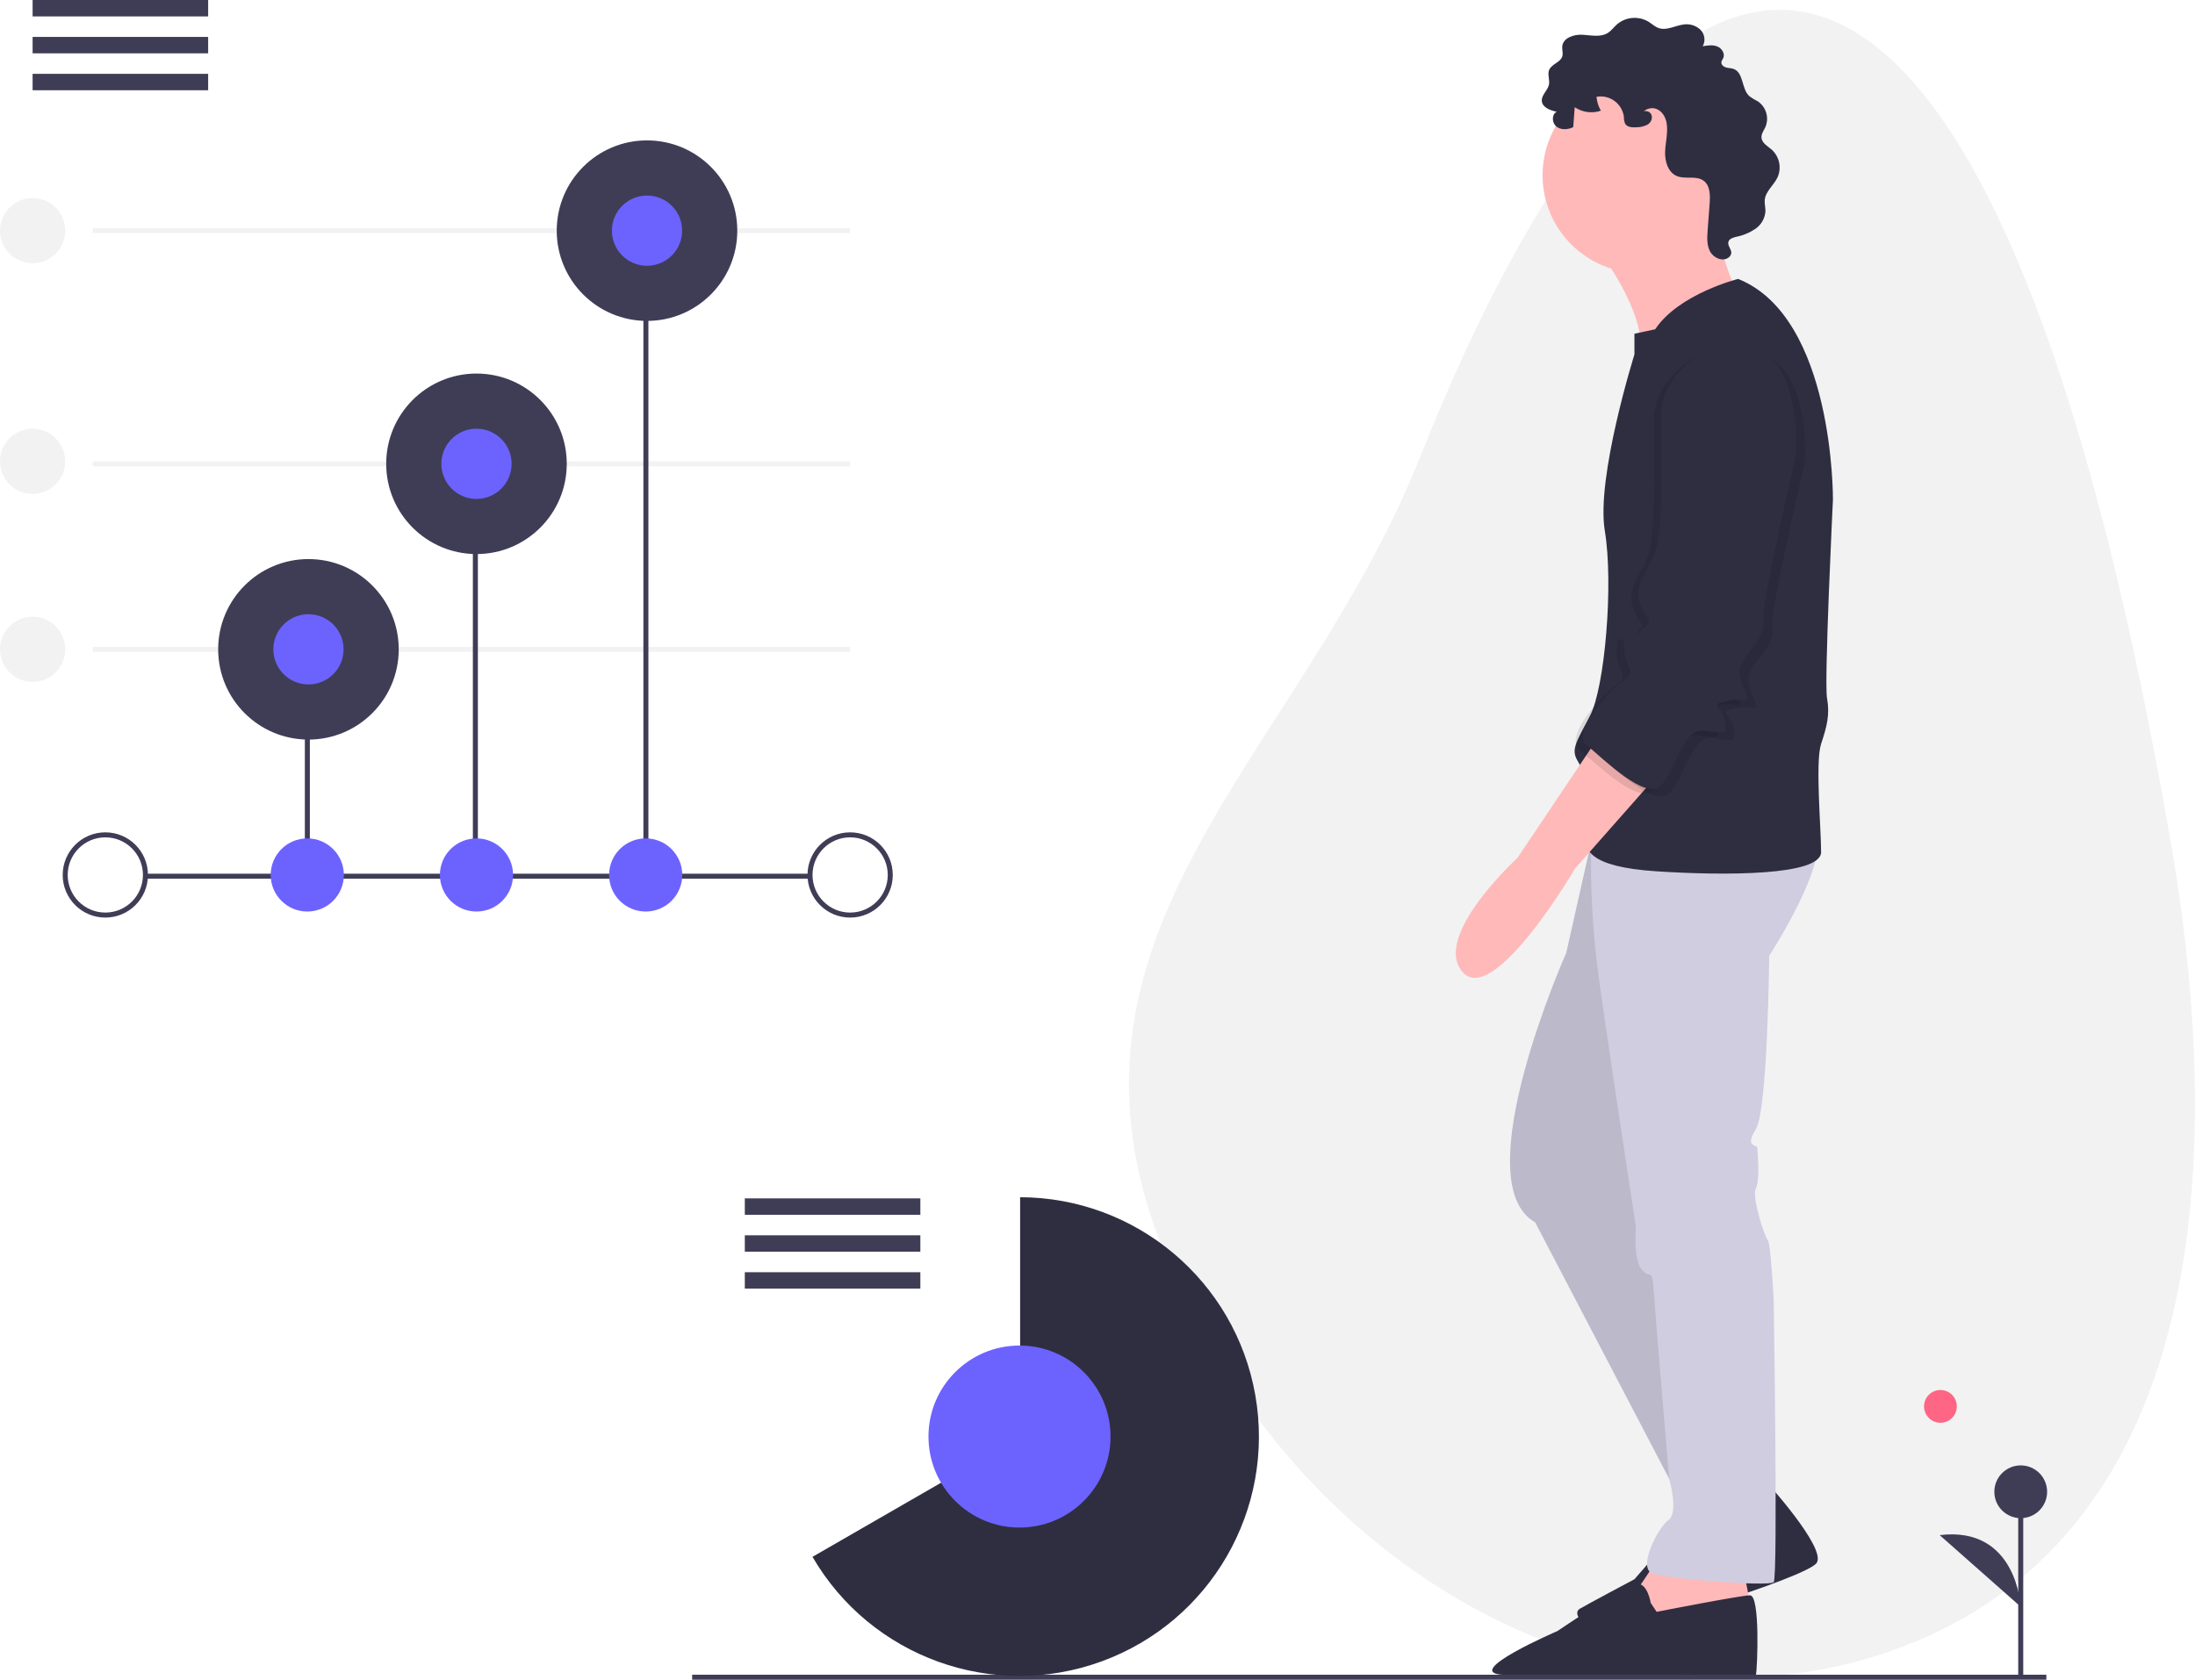
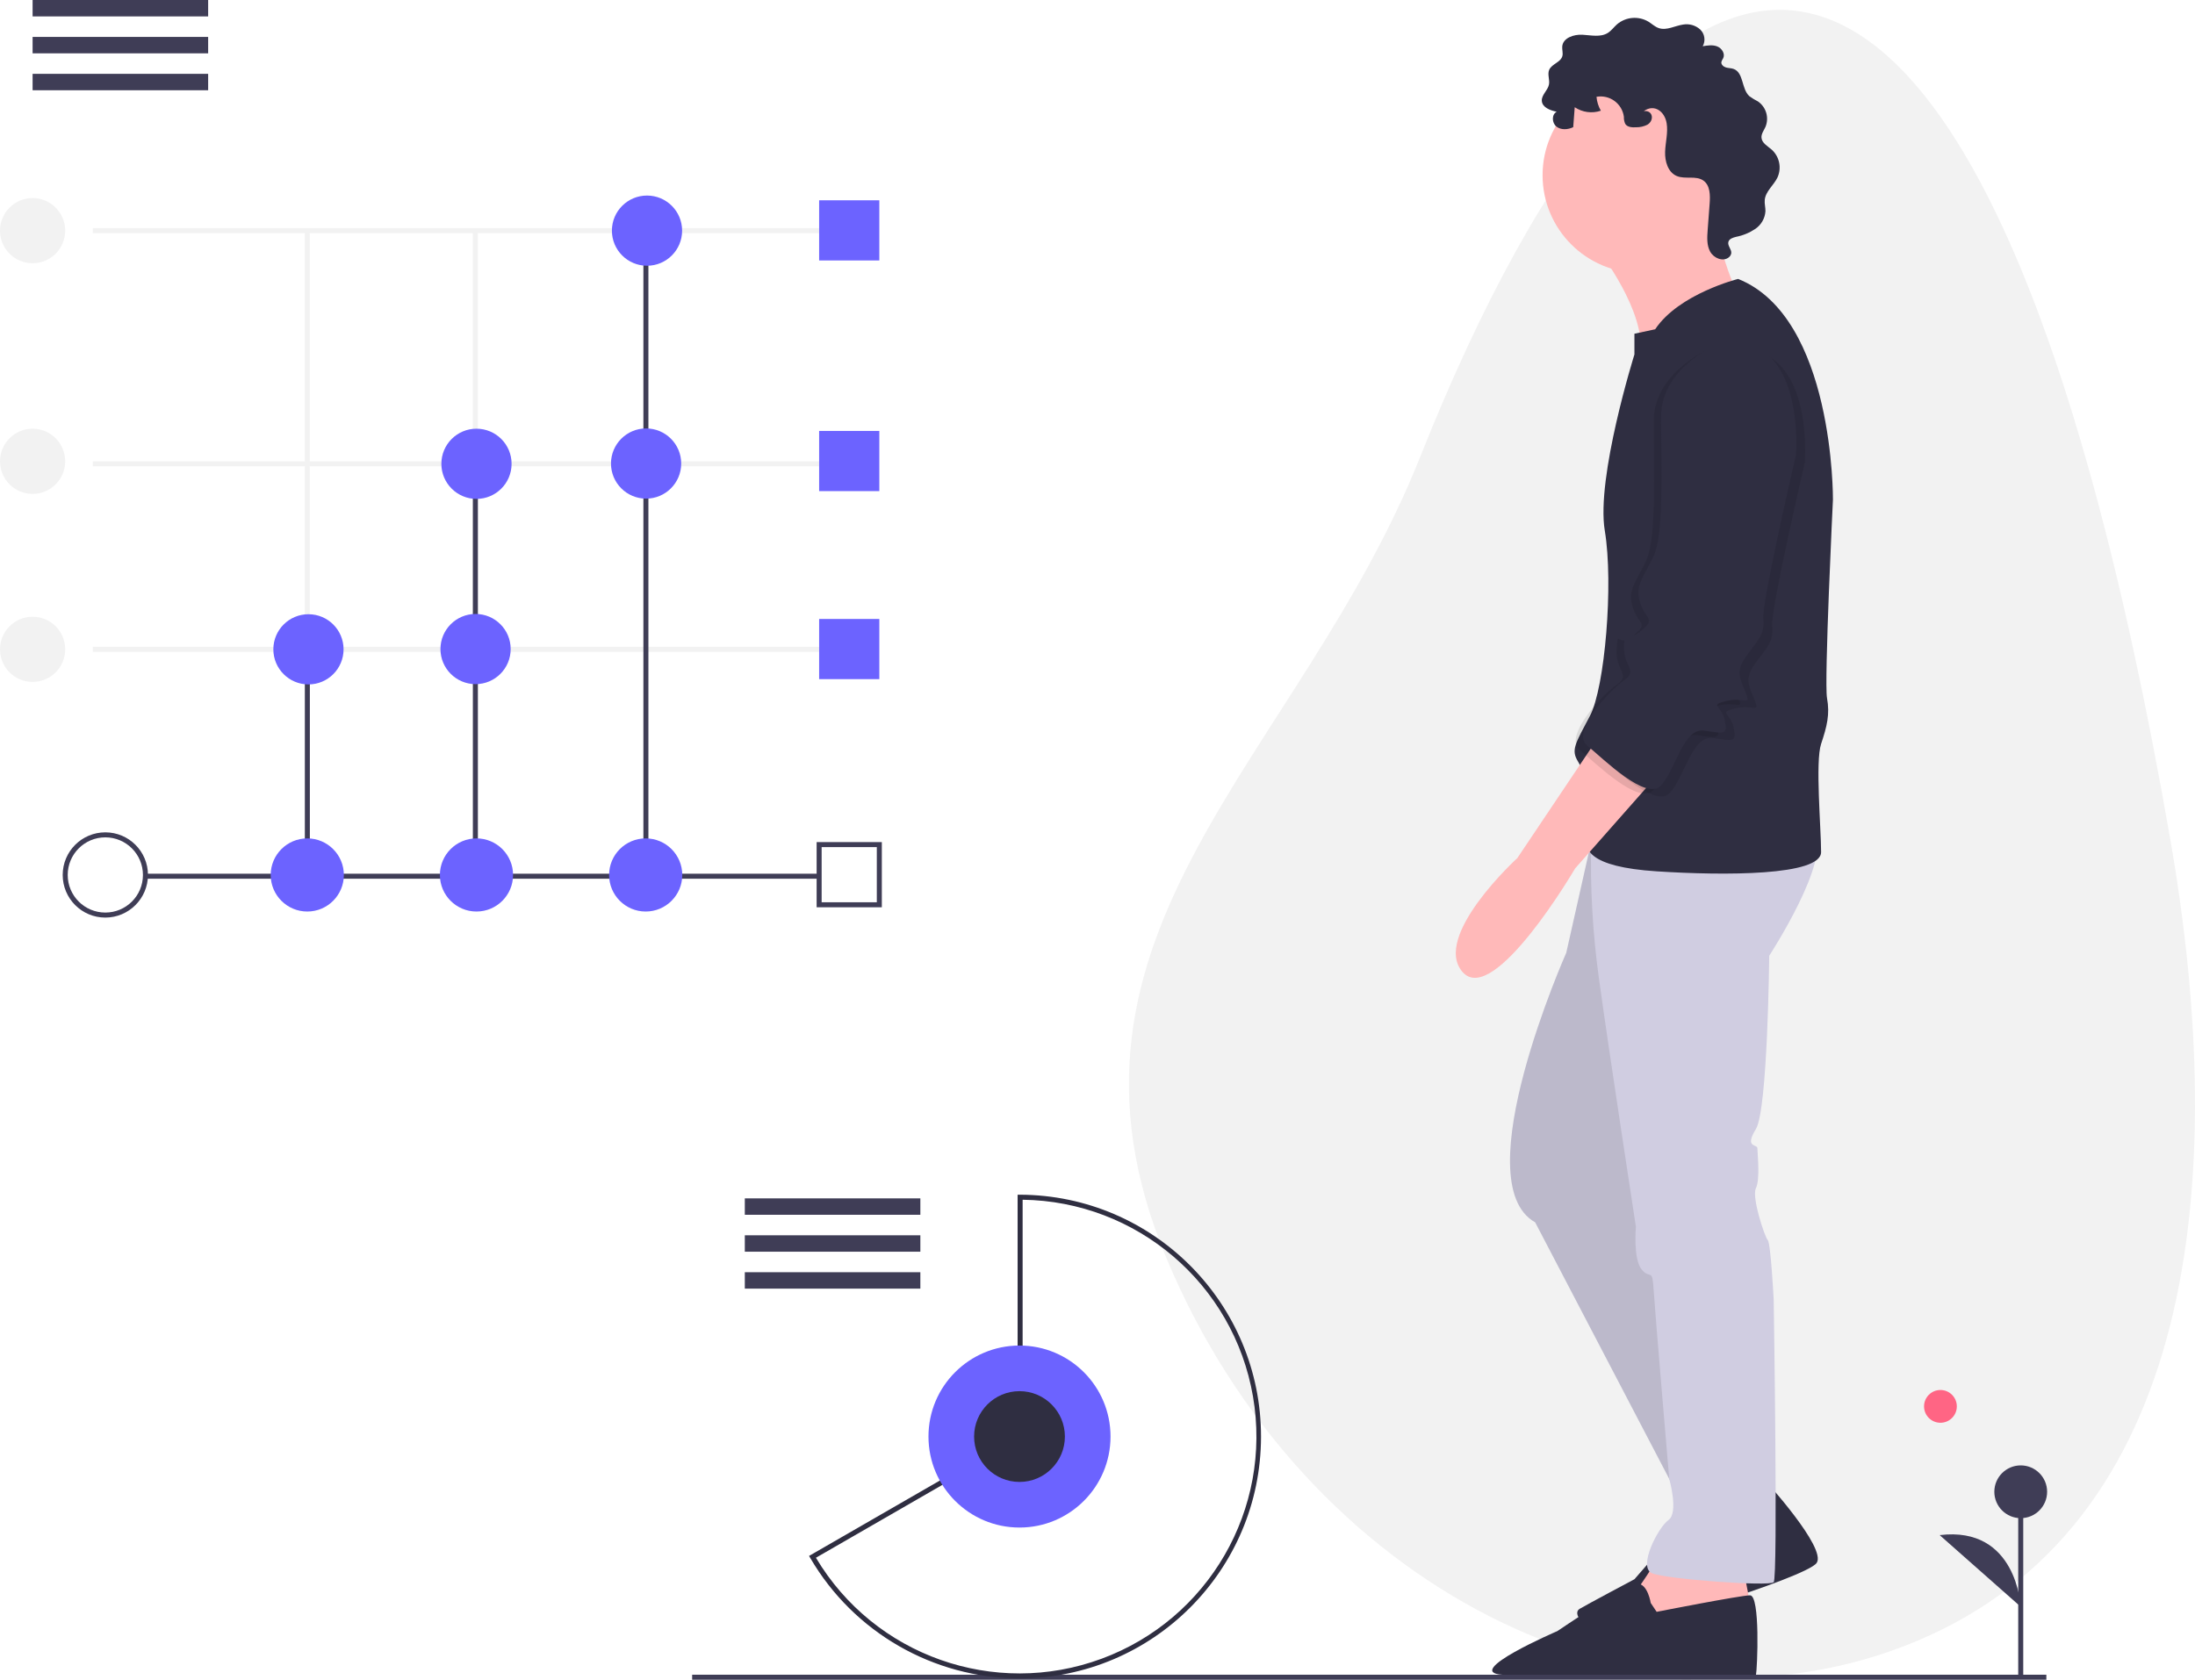
- <svg xmlns="http://www.w3.org/2000/svg" id="b5da43ee-4db6-4572-93dd-5b4f02b5d8d8" data-name="Layer 1" width="875.274" height="670" viewBox="0 0 875.274 670">
+ <svg xmlns="http://www.w3.org/2000/svg" id="b2116cd0-2da1-48af-94b5-a822b49d01d7" data-name="Layer 1" width="875.274" height="670" viewBox="0 0 875.274 670">
+   <rect x="121.53" y="92" width="2" height="166.89" fill="#f2f2f2" />
+   <rect x="188.53" y="92" width="2" height="166.89" fill="#f2f2f2" />
+   <path d="M848,138" transform="translate(-162.363 -115.1097)" fill="#3f3d56" />
  <path d="M1027.74,449.659c24.034,138.018,9.383,273.758-101.108,320.04S682.267,747.732,627.616,617.261,680.851,417.544,728.724,297.221C825.938,52.88,953.104,21.046,1027.74,449.659Z" transform="translate(-162.363 -115.1097)" fill="#f2f2f2" />
  <circle cx="773.764" cy="560.97" r="6.535" fill="#ff6584" />
-   <line x1="805.782" y1="669.443" x2="805.782" y2="595.031" fill="#3f3d56" stroke="#3f3d56" stroke-miterlimit="10" stroke-width="2" />
+   <line x1="805.782" y1="669.443" x2="805.782" y2="595.031" fill="#3f3d56" />
+   <rect x="804.783" y="595.032" width="2" height="74.411" fill="#3f3d56" />
  <circle cx="805.782" cy="595.031" r="10.523" fill="#3f3d56" />
  <path d="M968.145,756.002s-1.503-32.332-32.32-28.574" transform="translate(-162.363 -115.1097)" fill="#3f3d56" />
-   <line x1="37" y1="92" x2="339" y2="92" fill="none" stroke="#f2f2f2" stroke-miterlimit="10" stroke-width="2" />
-   <line x1="37" y1="185" x2="339" y2="185" fill="none" stroke="#f2f2f2" stroke-miterlimit="10" stroke-width="2" />
-   <line x1="37" y1="259" x2="339" y2="259" fill="none" stroke="#f2f2f2" stroke-miterlimit="10" stroke-width="2" />
-   <line x1="57.5" y1="349.5" x2="322.5" y2="349.5" fill="none" stroke="#3f3d56" stroke-miterlimit="10" stroke-width="2" />
-   <circle cx="42" cy="349" r="16" fill="none" stroke="#3f3d56" stroke-miterlimit="10" stroke-width="2" />
-   <line x1="122.559" y1="349" x2="122.559" y2="259" fill="none" stroke="#3f3d56" stroke-miterlimit="10" stroke-width="2" />
-   <line x1="189.559" y1="349" x2="189.559" y2="185" fill="none" stroke="#3f3d56" stroke-miterlimit="10" stroke-width="2" />
-   <line x1="257.559" y1="349" x2="257.559" y2="92" fill="none" stroke="#3f3d56" stroke-miterlimit="10" stroke-width="2" />
+   <rect x="37" y="91" width="302" height="2" fill="#f2f2f2" />
+   <rect x="37" y="184" width="302" height="2" fill="#f2f2f2" />
+   <rect x="37" y="258" width="302" height="2" fill="#f2f2f2" />
+   <rect x="57.5" y="348.5" width="269" height="2" fill="#3f3d56" />
+   <path d="M204.363,481.109a17,17,0,1,1,17-17A17.019,17.019,0,0,1,204.363,481.109Zm0-32a15,15,0,1,0,15,15A15.017,15.017,0,0,0,204.363,449.109Z" transform="translate(-162.363 -115.1097)" fill="#3f3d56" />
+   <rect x="121.559" y="259" width="2" height="90" fill="#3f3d56" />
+   <rect x="188.559" y="185" width="2" height="164" fill="#3f3d56" />
+   <rect x="256.559" y="92" width="2" height="257" fill="#3f3d56" />
  <circle cx="122.529" cy="349" r="14.588" fill="#6c63ff" />
  <circle cx="190" cy="349" r="14.588" fill="#6c63ff" />
  <circle cx="257.471" cy="349" r="14.588" fill="#6c63ff" />
-   <circle cx="339" cy="349" r="16" fill="none" stroke="#3f3d56" stroke-miterlimit="10" stroke-width="2" />
-   <circle cx="123" cy="259" r="36" fill="#3f3d56" />
-   <circle cx="190" cy="185" r="36" fill="#3f3d56" />
-   <circle cx="258" cy="92" r="36" fill="#3f3d56" />
  <circle cx="258" cy="92" r="14" fill="#6c63ff" />
+   <circle cx="257.637" cy="184.89" r="14" fill="#6c63ff" />
  <circle cx="190" cy="185" r="14" fill="#6c63ff" />
+   <circle cx="189.637" cy="258.89" r="14" fill="#6c63ff" />
  <circle cx="123" cy="259" r="14" fill="#6c63ff" />
  <circle cx="13" cy="92" r="13" fill="#f2f2f2" />
  <circle cx="13" cy="184" r="13" fill="#f2f2f2" />
  <circle cx="13" cy="259" r="13" fill="#f2f2f2" />
  <rect x="13" width="70" height="6.545" fill="#3f3d56" />
  <rect x="13" y="14.727" width="70" height="6.545" fill="#3f3d56" />
  <rect x="13" y="29.455" width="70" height="6.545" fill="#3f3d56" />
  <path d="M799.926,215.141s18.904,24.22,16.541,41.352S855.455,232.863,855.455,232.863s-14.178-29.537-6.498-43.714S799.926,215.141,799.926,215.141Z" transform="translate(-162.363 -115.1097)" fill="#ffb9b9" />
  <path d="M866.088,705.452s24.811,27.174,20.676,33.081-76.796,28.355-85.066,27.174-12.405-7.089-9.452-8.861S814.103,745.031,814.103,745.031l15.95-18.313s11.815-6.498,11.815-10.043S866.088,705.452,866.088,705.452Z" transform="translate(-162.363 -115.1097)" fill="#2f2e41" />
  <path d="M824.146,735.579s-9.452,15.359-11.224,15.95,8.861,21.857,8.861,21.857l24.811-7.68,13.587-11.224-2.954-15.359Z" transform="translate(-162.363 -115.1097)" fill="#ffb9b9" />
  <path d="M798.744,442.574l-11.815,52.576s-40.761,91.564-12.405,107.514l62.027,118.738,33.081-14.768-55.529-121.692L839.505,444.937Z" transform="translate(-162.363 -115.1097)" fill="#d0cde1" />
  <path d="M798.744,442.574l-11.815,52.576s-40.761,91.564-12.405,107.514l62.027,118.738,33.081-14.768-55.529-121.692L839.505,444.937Z" transform="translate(-162.363 -115.1097)" opacity="0.1" />
  <path d="M802.879,450.844h-5.994a333.981,333.981,0,0,0,3.04,54.348c4.135,30.128,14.768,99.244,14.768,99.244s-1.181,12.996,2.363,17.131,4.135-1.181,4.726,8.27,6.203,75.167,6.203,75.167,3.84,13.443-.295,16.397-12.405,18.904-6.498,21.267,46.668,5.317,48.44,3.544,0-112.831,0-112.831-1.181-22.448-2.363-23.629-6.498-17.131-4.726-20.676.591-14.178.591-15.95-5.317,0-.591-7.68,5.317-69.116,5.317-69.116,25.402-38.989,17.722-49.031Z" transform="translate(-162.363 -115.1097)" fill="#d0cde1" />
  <circle cx="654.103" cy="69.903" r="38.989" fill="#ffb9b9" />
  <path d="M855.455,226.365s-23.629,5.907-33.081,20.085l-8.27,1.772v8.27s-15.359,49.031-11.815,70.298,0,62.618-5.907,73.842-7.68,13.587-4.726,18.313,7.089,20.676,4.135,27.765,0,14.178,27.174,15.95,65.572,1.772,65.572-7.68-2.363-36.035,0-43.124,3.544-11.815,2.363-18.313,2.363-79.159,2.363-79.159S893.853,241.724,855.455,226.365Z" transform="translate(-162.363 -115.1097)" fill="#2f2e41" />
  <path d="M799.926,408.902l-32.49,48.44s-34.263,31.309-21.857,45.487S790.474,461.478,790.474,461.478l35.444-40.17Z" transform="translate(-162.363 -115.1097)" fill="#ffb9b9" />
  <path d="M820.602,754.483s-1.181-7.68-5.317-7.68-31.9,18.904-31.9,18.904-38.115,16.397-22.022,17.403c16,1,100.59,3.273,101.181.319s1.772-32.081-2.363-31.99-37.216,6.589-37.216,6.589Z" transform="translate(-162.363 -115.1097)" fill="#2f2e41" />
  <path d="M819.24,164.871a9.779,9.779,0,0,1-4.456,1.007c-1.593.091-3.496-.008-4.343-1.36a6.221,6.221,0,0,1-.542-2.837,9.346,9.346,0,0,0-10.922-7.96,13.445,13.445,0,0,0,1.741,5.543,11.855,11.855,0,0,1-10.422-1.387l-.6,7.957c-2.119,1.013-4.834,1.224-6.682-.226s-1.996-4.851.094-5.923c-2.582-.538-5.74-1.695-5.93-4.326-.173-2.4,2.375-4.157,2.844-6.518.383-1.925-.673-4.018.074-5.833.981-2.385,4.544-2.997,5.258-5.474.364-1.262-.16-2.611-.035-3.919.327-3.423,4.63-4.844,8.063-4.649s7.18,1.106,10.096-.715c1.414-.883,2.402-2.297,3.644-3.408a10.823,10.823,0,0,1,12.568-1.093c1.381.859,2.585,2.048,4.125,2.57,3.151,1.068,6.438-.953,9.733-1.418a8.086,8.086,0,0,1,6.779,1.964,5.549,5.549,0,0,1,1.01,6.686c1.933-.326,3.981-.642,5.802.082s3.213,2.905,2.371,4.675a6.056,6.056,0,0,0-.735,1.501c-.171,1.03.82,1.91,1.822,2.205s2.088.24,3.068.599c4.049,1.482,3.078,7.955,6.265,10.86a25.416,25.416,0,0,0,3.455,2.113,8.406,8.406,0,0,1,2.964,10.156c-.639,1.415-1.709,2.765-1.58,4.311.181,2.17,2.505,3.358,4.137,4.799a9.625,9.625,0,0,1,2.24,11.05c-1.5,3.128-4.747,5.499-5.077,8.953-.143,1.501.308,3.0.282,4.507a9.287,9.287,0,0,1-3.992,7.012,20.765,20.765,0,0,1-7.663,3.189c-1.288.308-2.824.791-3.136,2.078-.37,1.526,1.333,2.914,1.157,4.474a2.595,2.595,0,0,1-1.042,1.686c-2.304,1.802-5.951.257-7.361-2.307s-1.229-5.671-1.011-8.588l.795-10.608c.247-3.301.224-7.22-2.467-9.148-2.975-2.131-7.307-.406-10.671-1.846-3.505-1.501-4.763-5.892-4.621-9.702s1.233-7.627.605-11.388c-.778-4.661-4.924-7.794-9.111-4.773C821.512,158.939,822.148,163.161,819.24,164.871Z" transform="translate(-162.363 -115.1097)" fill="#2f2e41" />
  <path d="M851.911,254.72s-23.629,9.452-23.629,29.537,1.181,46.668-2.954,55.529-7.68,11.815-5.317,18.904,6.498,5.907,0,11.224-5.907-3.544-6.498,5.317,5.907,10.043,0,14.178-21.267,20.676-14.768,25.992,23.629,22.448,29.537,15.95,8.861-23.039,17.131-21.857,9.452,1.772,8.27-4.135-6.498-5.907.591-7.68,10.043,2.363,7.68-3.544-4.135-8.27.591-14.768,7.089-8.27,6.498-14.768,12.996-64.981,12.996-64.981S886.173,249.994,851.911,254.72Z" transform="translate(-162.363 -115.1097)" opacity="0.1" />
  <path d="M845.412,253.538S821.783,262.99,821.783,283.075s1.181,46.668-2.954,55.529-7.68,11.815-5.317,18.904,6.498,5.907,0,11.224-5.907-3.544-6.498,5.317,5.907,10.043,0,14.178-21.267,20.676-14.768,25.992,23.629,22.448,29.537,15.95,8.861-23.039,17.131-21.857,9.452,1.772,8.27-4.135-6.498-5.907.591-7.68,10.043,2.363,7.68-3.544-4.135-8.27.591-14.768,7.089-8.27,6.498-14.768,12.996-64.981,12.996-64.981S879.675,248.813,845.412,253.538Z" transform="translate(-162.363 -115.1097)" opacity="0.1" />
  <path d="M848.366,251.766s-23.629,9.452-23.629,29.537,1.181,46.668-2.954,55.529-7.68,11.815-5.317,18.904,6.498,5.907,0,11.224-5.907-3.544-6.498,5.317,5.907,10.043,0,14.178-21.267,20.676-14.768,25.992,23.629,22.448,29.537,15.95,8.861-23.039,17.131-21.857,9.452,1.772,8.27-4.135-6.498-5.907.591-7.68,10.043,2.363,7.68-3.544-4.135-8.27.591-14.768,7.089-8.27,6.498-14.768,12.996-64.981,12.996-64.981S882.629,247.04,848.366,251.766Z" transform="translate(-162.363 -115.1097)" fill="#2f2e41" />
  <line x1="816" y1="669" x2="276" y2="669" fill="none" stroke="#3f3d56" stroke-miterlimit="10" stroke-width="2" />
  <rect x="297" y="478" width="70" height="6.545" fill="#3f3d56" />
  <rect x="297" y="492.727" width="70" height="6.545" fill="#3f3d56" />
  <rect x="297" y="507.455" width="70" height="6.545" fill="#3f3d56" />
-   <path d="M569.145,592.647V688.36l-82.794,47.733a95.471,95.471,0,1,0,82.794-143.446Z" transform="translate(-162.363 -115.1097)" fill="#2f2e41" />
+   <path d="M568.896,784.578a96.869,96.869,0,0,1-83.41-47.982l-.505-.867,83.164-47.946v-96.138l1.002.003a96.466,96.466,0,0,1-.251,192.931Zm-81.171-48.123a94.471,94.471,0,1,0,82.419-142.8v95.283l-.5.288Z" transform="translate(-162.363 -115.1097)" fill="#2f2e41" />
  <circle cx="406.533" cy="573.002" r="36.297" fill="#6c63ff" />
+   <circle cx="406.533" cy="573.002" r="18.104" fill="#2f2e41" />
+   <rect x="326.637" y="79.89" width="24" height="24" fill="#6c63ff" />
+   <rect x="326.637" y="171.89" width="24" height="24" fill="#6c63ff" />
+   <rect x="326.637" y="246.89" width="24" height="24" fill="#6c63ff" />
+   <path d="M514,477H488V451h26Zm-24-2h22V453H490Z" transform="translate(-162.363 -115.1097)" fill="#3f3d56" />
</svg>
